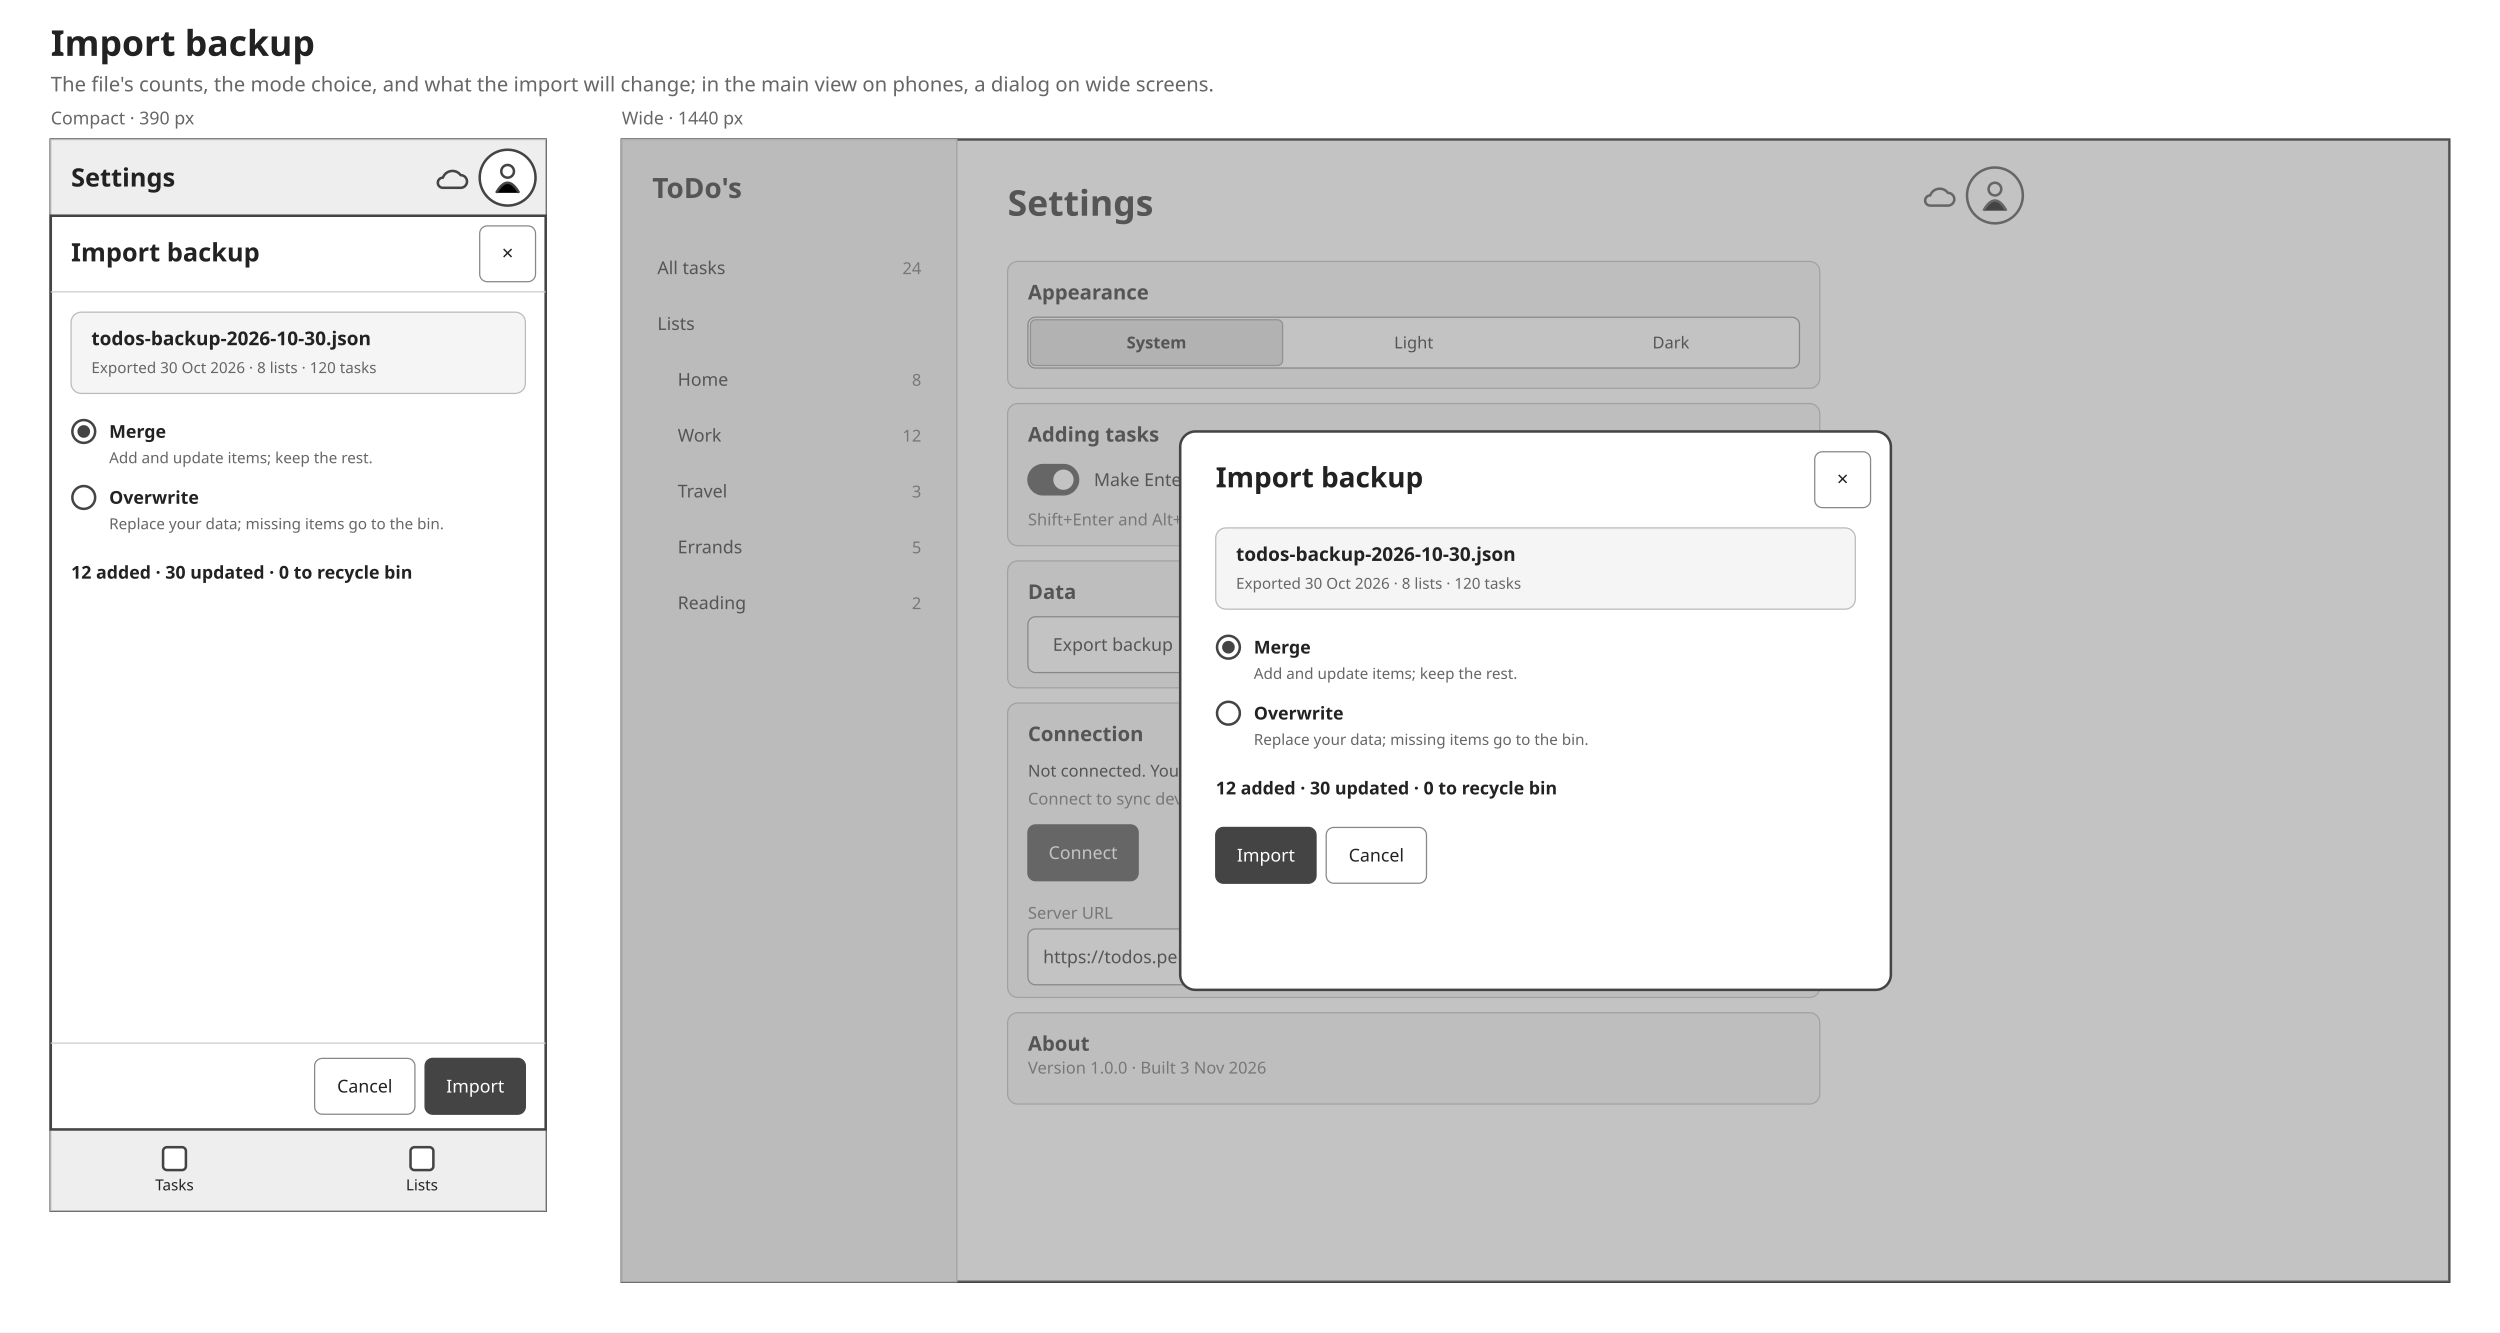
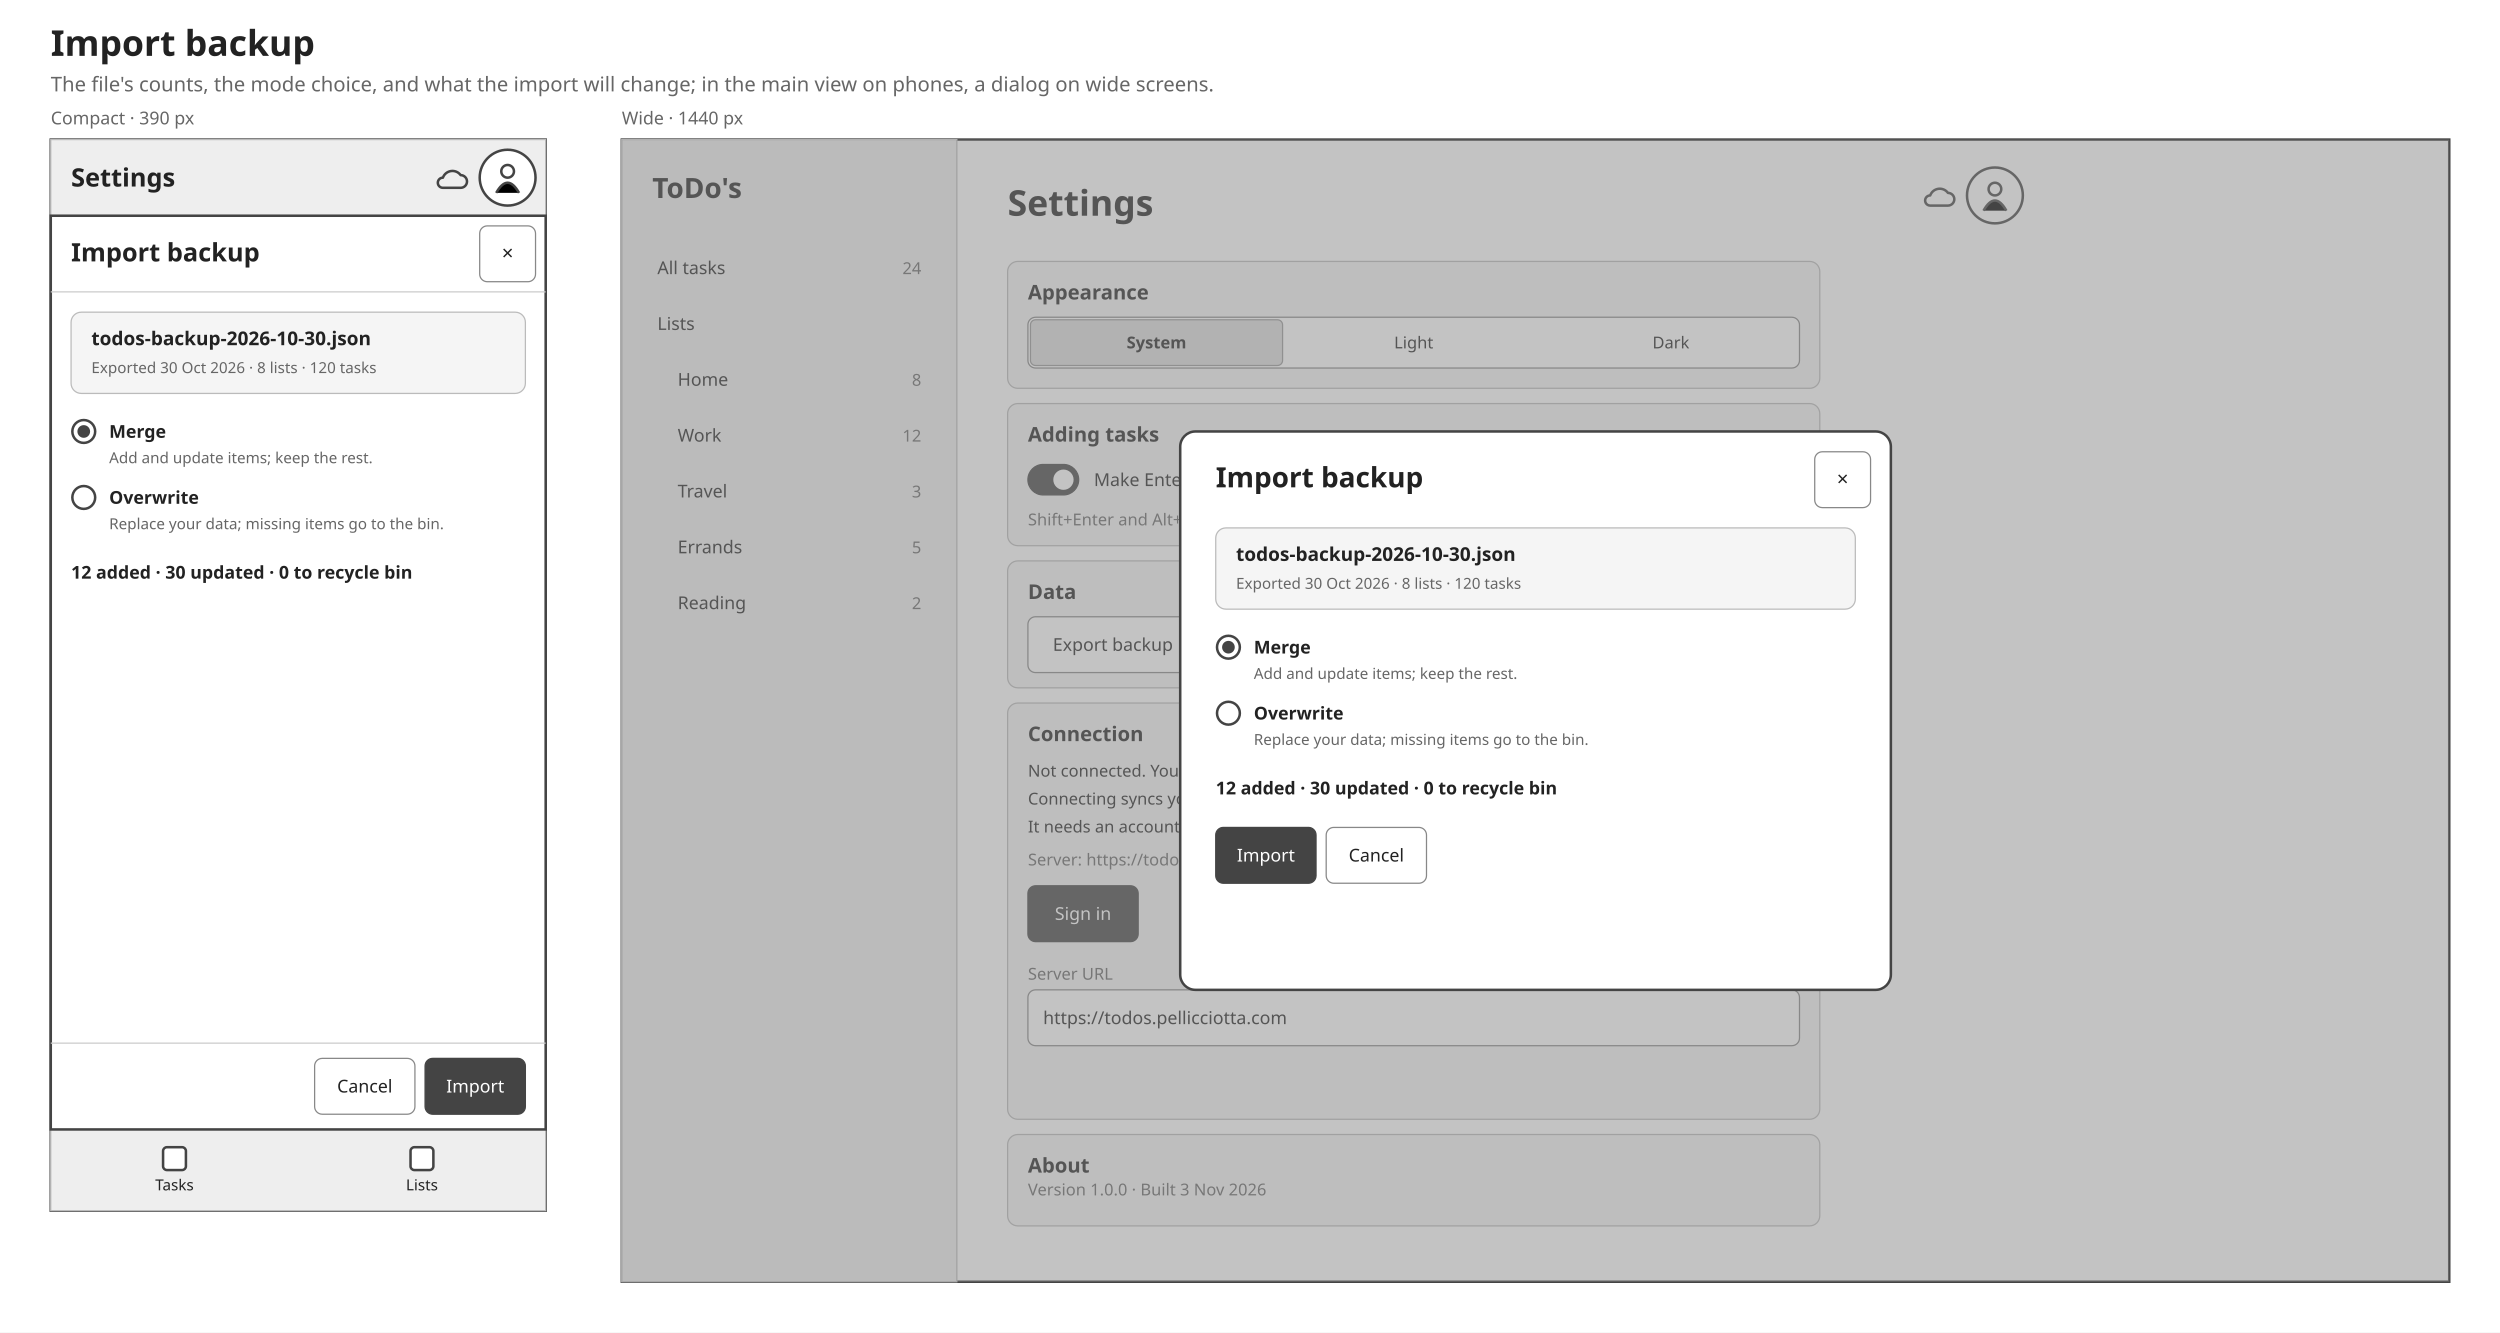
<svg xmlns="http://www.w3.org/2000/svg" width="1970" height="1050" viewBox="0 0 1970 1050">
  <style>
text { font-family: sans-serif; fill: #222222; }
.muted { fill: #666666; }
.on-primary { fill: #ffffff; }
.bold { font-weight: bold; }
rect.frame { fill: #ffffff; stroke: #444444; stroke-width: 2; }
.bar { fill: #eeeeee; stroke: #bbbbbb; }
.box { fill: #f5f5f5; stroke: #bbbbbb; }
.control { fill: #ffffff; stroke: #888888; }
.disabled { fill: #f5f5f5; stroke: #cccccc; }
.primary { fill: #444444; stroke: #444444; }
.selected { fill: #dddddd; stroke: #999999; }
.chip { fill: #eeeeee; stroke: #cccccc; }
.signal { fill: #ffffff; stroke: #222222; stroke-width: 2; }
.scrim { fill: #888888; fill-opacity: 0.5; }
.rule { stroke: #cccccc; }
.drop { stroke: #222222; stroke-width: 3; }
.icon { fill: #ffffff; stroke: #444444; stroke-width: 2; }
.icon-fill { fill: #444444; stroke: #444444; stroke-width: 2; }
.icon-mark { fill: none; stroke: #ffffff; stroke-width: 2; }
.icon-line { stroke: #444444; stroke-width: 2; }
.icon-line-open { fill: none; stroke: #444444; stroke-width: 2; stroke-linecap: round; stroke-linejoin: round; }
  </style>
  <rect x="0" y="0" width="1970" height="1050" fill="#ffffff" />
  <text x="40" y="44" font-size="28" class="bold">Import backup</text>
  <text x="40" y="72" font-size="16" class="muted">The file's counts, the mode choice, and what the import will change; in the main view on phones, a dialog on wide screens.</text>
  <text x="40" y="98" font-size="14" class="muted">Compact · 390 px</text>
  <text x="490" y="98" font-size="14" class="muted">Wide · 1440 px</text>
  <g class="frame" data-width="390" data-height="844" transform="translate(40 110)">
    <rect x="0" y="0" width="390" height="844" rx="0" class="frame" />
    <rect x="0" y="0" width="390" height="60" rx="0" class="bar" />
    <circle cx="360" cy="30" r="22" class="icon" />
    <circle cx="360" cy="25" r="5" class="icon" />
    <path d="M 351 42 Q 360 26 369 42" class="icon-line" />
    <path d="M 309 38 H 323 A 5 5 0 0 0 323 28 A 8 8 0 0 0 309 30 A 4 4 0 0 0 309 38 Z" class="icon-line-open" />
    <text x="16" y="37" font-size="20" class="bold">Settings</text>
    <rect x="12" y="72" width="366" height="100" rx="8" class="box" />
    <text x="28" y="102" font-size="16" class="bold">Appearance</text>
    <rect x="28" y="116" width="334" height="40" rx="6" class="control" />
    <rect x="30" y="118" width="107.333" height="36" rx="4" class="selected" />
    <text x="83.667" y="140.55" font-size="13" class="bold" text-anchor="middle">System</text>
    <text x="195" y="140.55" font-size="13" text-anchor="middle">Light</text>
    <text x="306.333" y="140.55" font-size="13" text-anchor="middle">Dark</text>
    <rect x="12" y="184" width="366" height="112" rx="8" class="box" />
    <text x="28" y="214" font-size="16" class="bold">Adding tasks</text>
    <rect x="28" y="232" width="40" height="24" rx="12" class="primary" />
    <circle cx="56" cy="244" r="9" class="icon" />
    <text x="80" y="249" font-size="14">Make Enter add</text>
    <text x="28" y="280" font-size="13" class="muted">Shift+Enter and Alt+Enter always add.</text>
    <rect x="12" y="308" width="366" height="100" rx="8" class="box" />
    <text x="28" y="338" font-size="16" class="bold">Data</text>
    <rect x="28" y="352" width="133.92" height="44" rx="6" class="control" />
    <text x="94.96" y="378.9" font-size="14" text-anchor="middle">Export backup</text>
    <rect x="169.92" y="352" width="133.92" height="44" rx="6" class="control" />
    <text x="236.88" y="378.9" font-size="14" text-anchor="middle">Import backup</text>
-     <rect x="12" y="420" width="366" height="232" rx="8" class="box" />
+     <rect x="12" y="420" width="366" height="328" rx="8" class="box" />
    <text x="28" y="450" font-size="16" class="bold">Connection</text>
    <text x="28" y="478" font-size="13">Not connected. Your data stays on this device.</text>
-     <text x="28" y="500" font-size="13" class="muted">Connect to sync devices and share lists.</text>
-     <rect x="28" y="516" width="86.88" height="44" rx="6" class="primary" />
-     <text x="71.44" y="542.9" font-size="14" class="on-primary" text-anchor="middle">Connect</text>
-     <text x="28" y="590" font-size="13" class="muted">Server URL</text>
-     <rect x="28" y="598" width="334" height="44" rx="6" class="control" />
-     <text x="40" y="625" font-size="14">https://todos.pellicciotta.com</text>
-     <rect x="12" y="664" width="366" height="72" rx="8" class="box" />
-     <text x="28" y="694" font-size="16" class="bold">About</text>
-     <text x="28" y="712" font-size="13" class="muted">Version 1.0.0 · Built 3 Nov 2026</text>
+     <text x="28" y="500" font-size="13">Connecting syncs your data across devices an…</text>
+     <text x="28" y="522" font-size="13">It needs an account, so you are no longer an…</text>
+     <text x="28" y="548" font-size="13" class="muted">Server: https://todos.pellicciotta.com</text>
+     <rect x="28" y="564" width="86.88" height="44" rx="6" class="primary" />
+     <text x="71.44" y="590.9" font-size="14" class="on-primary" text-anchor="middle">Sign in</text>
+     <text x="28" y="638" font-size="13" class="muted">Server URL</text>
+     <rect x="28" y="646" width="334" height="44" rx="6" class="control" />
+     <text x="40" y="673" font-size="14">https://todos.pellicciotta.com</text>
+     <rect x="12" y="760" width="366" height="72" rx="8" class="box" />
+     <text x="28" y="790" font-size="16" class="bold">About</text>
+     <text x="28" y="808" font-size="13" class="muted">Version 1.0.0 · Built 3 Nov 2026</text>
    <rect x="0" y="780" width="390" height="64" rx="0" class="bar" />
    <rect x="88.5" y="794" width="18" height="18" rx="3" class="icon" />
    <text x="97.5" y="828" font-size="12" text-anchor="middle">Tasks</text>
    <rect x="283.5" y="794" width="18" height="18" rx="3" class="icon" />
    <text x="292.5" y="828" font-size="12" text-anchor="middle">Lists</text>
    <rect x="0" y="60" width="390" height="720" rx="0" class="frame" />
    <text x="16" y="96" font-size="20" class="bold">Import backup</text>
    <rect x="338" y="68" width="44" height="44" rx="6" class="control" />
    <text x="360" y="95" font-size="16" text-anchor="middle">×</text>
    <line x1="0" y1="120" x2="390" y2="120" class="rule" />
    <rect x="16" y="136" width="358" height="64" rx="8" class="box" />
    <text x="32" y="162" font-size="15" class="bold">todos-backup-2026-10-30.json</text>
    <text x="32" y="184" font-size="12" class="muted">Exported 30 Oct 2026 · 8 lists · 120 tasks</text>
    <circle cx="26" cy="230" r="9" class="icon" />
    <circle cx="26" cy="230" r="4" class="icon-fill" />
    <text x="46" y="235" font-size="14" class="bold">Merge</text>
    <text x="46" y="255" font-size="12" class="muted">Add and update items; keep the rest.</text>
    <circle cx="26" cy="282" r="9" class="icon" />
    <text x="46" y="287" font-size="14" class="bold">Overwrite</text>
    <text x="46" y="307" font-size="12" class="muted">Replace your data; missing items go to the bin.</text>
    <text x="16" y="346" font-size="14" class="bold">12 added · 30 updated · 0 to recycle bin</text>
    <line x1="0" y1="712" x2="390" y2="712" class="rule" />
    <rect x="294.96" y="724" width="79.04" height="44" rx="6" class="primary" />
    <text x="334.48" y="750.9" font-size="14" class="on-primary" text-anchor="middle">Import</text>
    <rect x="207.92" y="724" width="79.04" height="44" rx="6" class="control" />
    <text x="247.44" y="750.9" font-size="14" text-anchor="middle">Cancel</text>
  </g>
  <g class="frame" data-width="1440" data-height="900" transform="translate(490 110)">
    <rect x="0" y="0" width="1440" height="900" rx="0" class="frame" />
    <rect x="0" y="0" width="264" height="900" rx="0" class="bar" />
    <text x="24" y="46" font-size="22" class="bold">ToDo's</text>
    <text x="28" y="106" font-size="14">All tasks</text>
    <text x="236" y="106" font-size="13" class="muted" text-anchor="end">24</text>
    <text x="28" y="150" font-size="14">Lists</text>
    <text x="44" y="194" font-size="14">Home</text>
    <text x="236" y="194" font-size="13" class="muted" text-anchor="end">8</text>
    <text x="44" y="238" font-size="14">Work</text>
    <text x="236" y="238" font-size="13" class="muted" text-anchor="end">12</text>
    <text x="44" y="282" font-size="14">Travel</text>
    <text x="236" y="282" font-size="13" class="muted" text-anchor="end">3</text>
    <text x="44" y="326" font-size="14">Errands</text>
    <text x="236" y="326" font-size="13" class="muted" text-anchor="end">5</text>
    <text x="44" y="370" font-size="14">Reading</text>
    <text x="236" y="370" font-size="13" class="muted" text-anchor="end">2</text>
    <circle cx="1082" cy="44" r="22" class="icon" />
    <circle cx="1082" cy="39" r="5" class="icon" />
    <path d="M 1073 56 Q 1082 40 1091 56" class="icon-line" />
    <path d="M 1031 52 H 1045 A 5 5 0 0 0 1045 42 A 8 8 0 0 0 1031 44 A 4 4 0 0 0 1031 52 Z" class="icon-line-open" />
    <text x="304" y="60" font-size="28" class="bold">Settings</text>
    <rect x="304" y="96" width="640" height="100" rx="8" class="box" />
    <text x="320" y="126" font-size="16" class="bold">Appearance</text>
    <rect x="320" y="140" width="608" height="40" rx="6" class="control" />
    <rect x="322" y="142" width="198.667" height="36" rx="4" class="selected" />
    <text x="421.333" y="164.55" font-size="13" class="bold" text-anchor="middle">System</text>
    <text x="624" y="164.55" font-size="13" text-anchor="middle">Light</text>
    <text x="826.667" y="164.55" font-size="13" text-anchor="middle">Dark</text>
    <rect x="304" y="208" width="640" height="112" rx="8" class="box" />
    <text x="320" y="238" font-size="16" class="bold">Adding tasks</text>
    <rect x="320" y="256" width="40" height="24" rx="12" class="primary" />
    <circle cx="348" cy="268" r="9" class="icon" />
    <text x="372" y="273" font-size="14">Make Enter add</text>
    <text x="320" y="304" font-size="13" class="muted">Shift+Enter and Alt+Enter always add.</text>
    <rect x="304" y="332" width="640" height="100" rx="8" class="box" />
    <text x="320" y="362" font-size="16" class="bold">Data</text>
    <rect x="320" y="376" width="133.92" height="44" rx="6" class="control" />
    <text x="386.96" y="402.9" font-size="14" text-anchor="middle">Export backup</text>
    <rect x="461.92" y="376" width="133.92" height="44" rx="6" class="control" />
    <text x="528.88" y="402.9" font-size="14" text-anchor="middle">Import backup</text>
-     <rect x="304" y="444" width="640" height="232" rx="8" class="box" />
+     <rect x="304" y="444" width="640" height="328" rx="8" class="box" />
    <text x="320" y="474" font-size="16" class="bold">Connection</text>
    <text x="320" y="502" font-size="13">Not connected. Your data stays on this device.</text>
-     <text x="320" y="524" font-size="13" class="muted">Connect to sync devices and share lists.</text>
-     <rect x="320" y="540" width="86.88" height="44" rx="6" class="primary" />
-     <text x="363.44" y="566.9" font-size="14" class="on-primary" text-anchor="middle">Connect</text>
-     <text x="320" y="614" font-size="13" class="muted">Server URL</text>
-     <rect x="320" y="622" width="608" height="44" rx="6" class="control" />
-     <text x="332" y="649" font-size="14">https://todos.pellicciotta.com</text>
-     <rect x="304" y="688" width="640" height="72" rx="8" class="box" />
-     <text x="320" y="718" font-size="16" class="bold">About</text>
-     <text x="320" y="736" font-size="13" class="muted">Version 1.0.0 · Built 3 Nov 2026</text>
+     <text x="320" y="524" font-size="13">Connecting syncs your data across devices and lets you share lists.</text>
+     <text x="320" y="546" font-size="13">It needs an account, so you are no longer anonymous. Access is by invitation.</text>
+     <text x="320" y="572" font-size="13" class="muted">Server: https://todos.pellicciotta.com</text>
+     <rect x="320" y="588" width="86.88" height="44" rx="6" class="primary" />
+     <text x="363.44" y="614.9" font-size="14" class="on-primary" text-anchor="middle">Sign in</text>
+     <text x="320" y="662" font-size="13" class="muted">Server URL</text>
+     <rect x="320" y="670" width="608" height="44" rx="6" class="control" />
+     <text x="332" y="697" font-size="14">https://todos.pellicciotta.com</text>
+     <rect x="304" y="784" width="640" height="72" rx="8" class="box" />
+     <text x="320" y="814" font-size="16" class="bold">About</text>
+     <text x="320" y="832" font-size="13" class="muted">Version 1.0.0 · Built 3 Nov 2026</text>
    <rect x="0" y="0" width="1440" height="900" rx="0" class="scrim" />
    <rect x="440" y="230" width="560" height="440" rx="12" class="frame" />
    <text x="468" y="274" font-size="22" class="bold">Import backup</text>
    <rect x="940" y="246" width="44" height="44" rx="6" class="control" />
    <text x="962" y="273" font-size="16" text-anchor="middle">×</text>
    <rect x="468" y="306" width="504" height="64" rx="8" class="box" />
    <text x="484" y="332" font-size="15" class="bold">todos-backup-2026-10-30.json</text>
    <text x="484" y="354" font-size="12" class="muted">Exported 30 Oct 2026 · 8 lists · 120 tasks</text>
    <circle cx="478" cy="400" r="9" class="icon" />
    <circle cx="478" cy="400" r="4" class="icon-fill" />
    <text x="498" y="405" font-size="14" class="bold">Merge</text>
    <text x="498" y="425" font-size="12" class="muted">Add and update items; keep the rest.</text>
    <circle cx="478" cy="452" r="9" class="icon" />
    <text x="498" y="457" font-size="14" class="bold">Overwrite</text>
    <text x="498" y="477" font-size="12" class="muted">Replace your data; missing items go to the bin.</text>
    <text x="468" y="516" font-size="14" class="bold">12 added · 30 updated · 0 to recycle bin</text>
    <rect x="468" y="542" width="79.04" height="44" rx="6" class="primary" />
    <text x="507.52" y="568.9" font-size="14" class="on-primary" text-anchor="middle">Import</text>
    <rect x="555.04" y="542" width="79.04" height="44" rx="6" class="control" />
    <text x="594.56" y="568.9" font-size="14" text-anchor="middle">Cancel</text>
  </g>
</svg>
